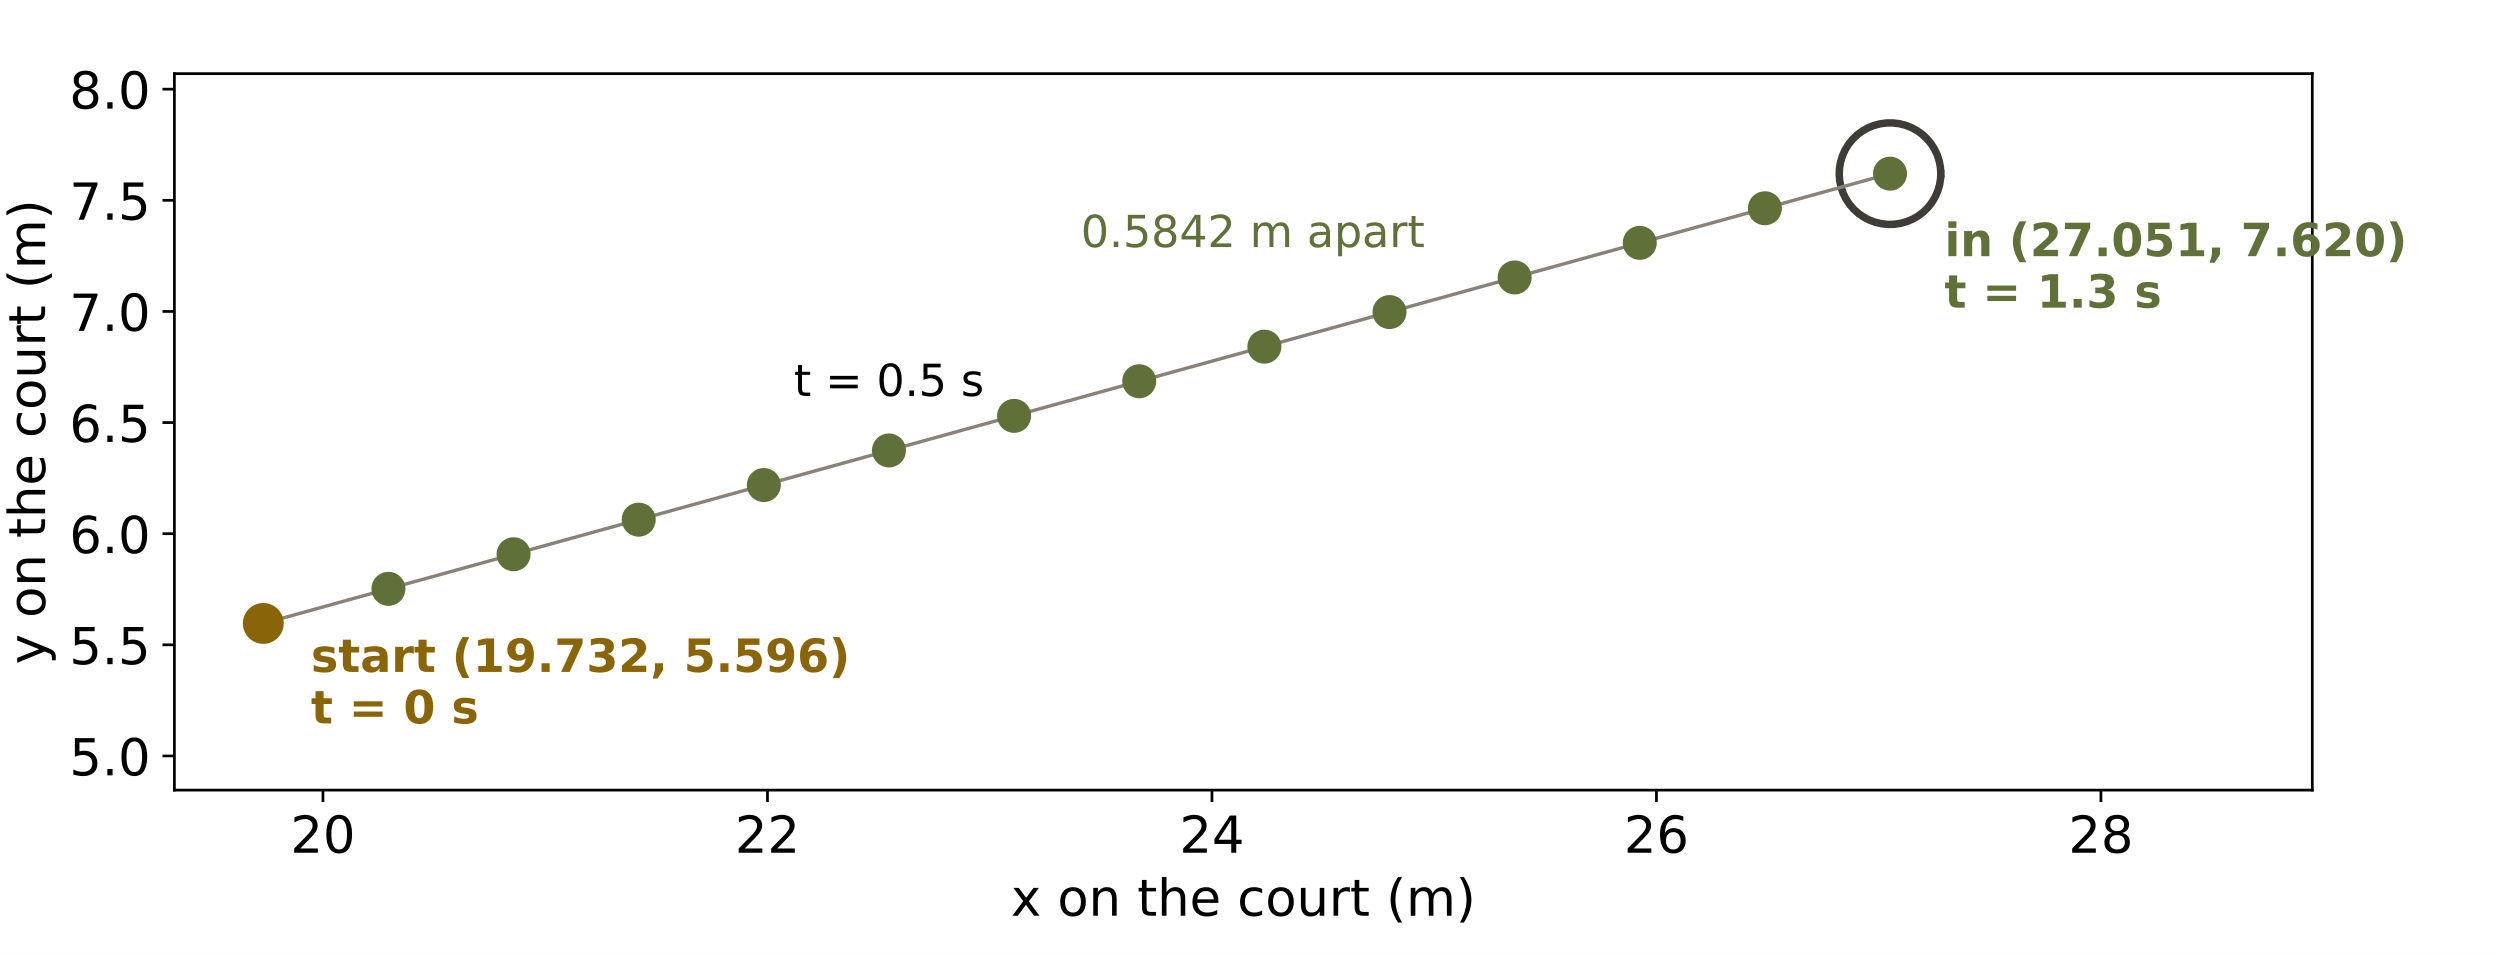
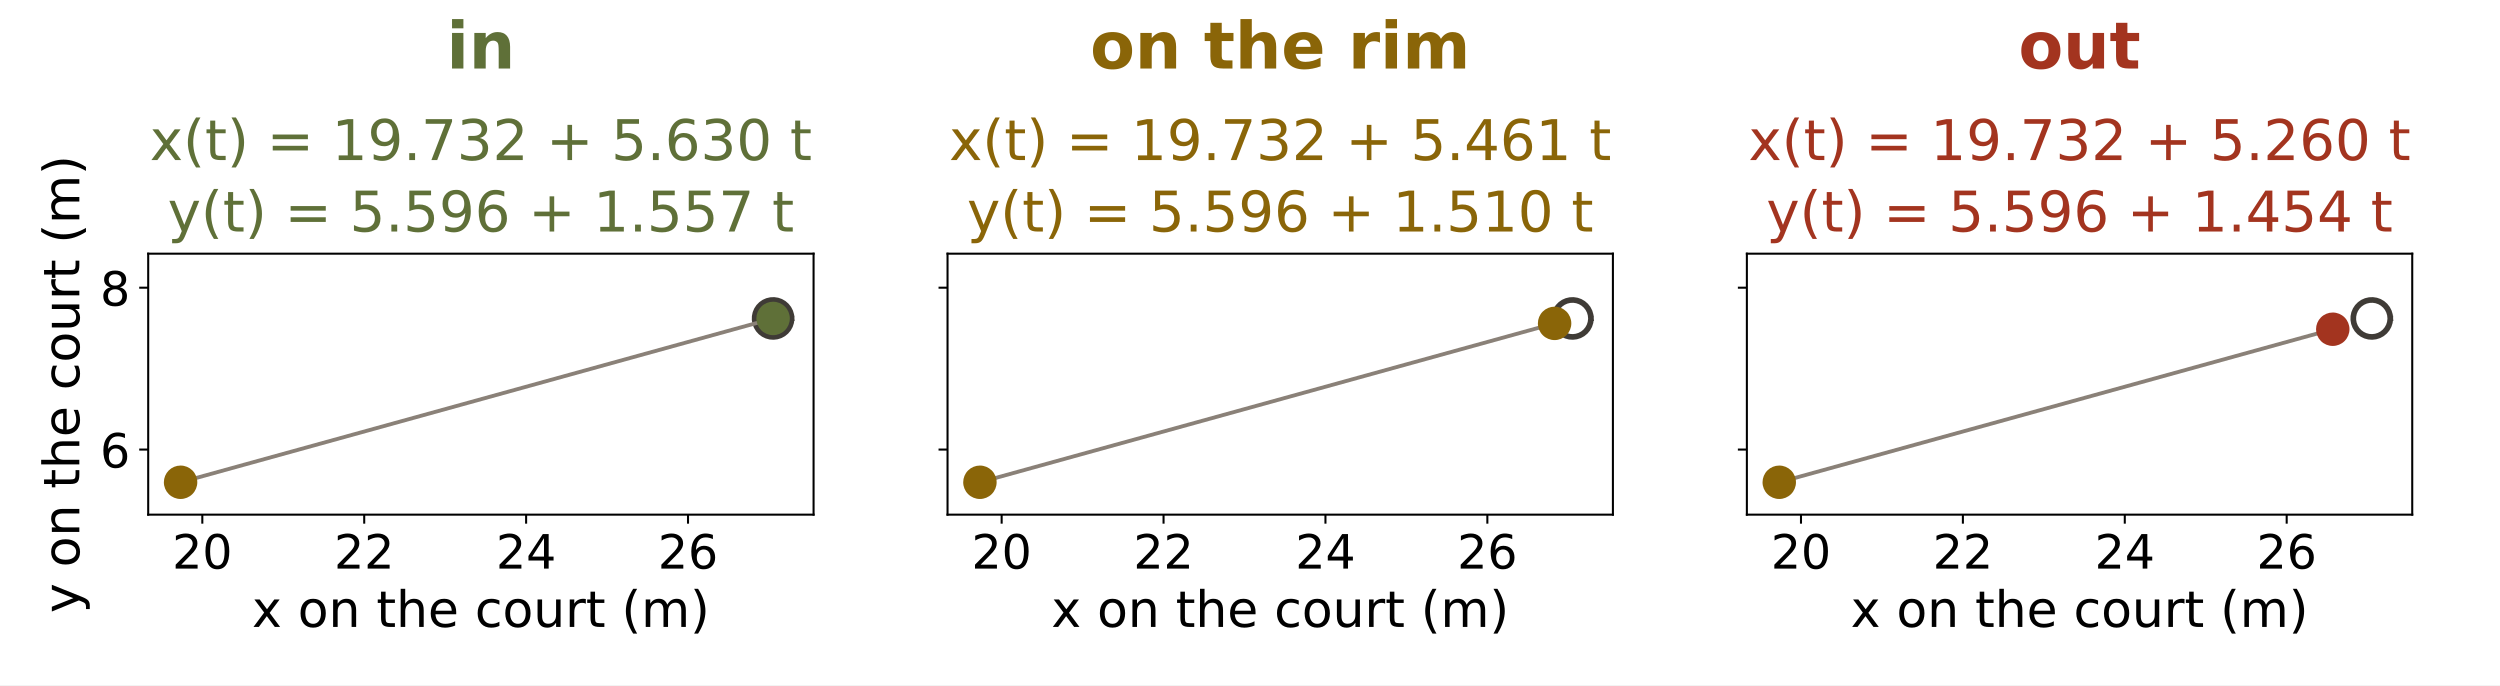
- <svg xmlns="http://www.w3.org/2000/svg" xmlns:xlink="http://www.w3.org/1999/xlink" width="734.4pt" height="280.8pt" viewBox="0 0 734.4 280.8" version="1.1">
+ <svg xmlns="http://www.w3.org/2000/svg" xmlns:xlink="http://www.w3.org/1999/xlink" width="972pt" height="266.4pt" viewBox="0 0 972 266.4" version="1.1">
  <defs>
    <style type="text/css">*{stroke-linejoin: round; stroke-linecap: butt}</style>
  </defs>
  <g id="figure_1">
    <g id="patch_1">
-       <path d="M 0 280.8  L 734.4 280.8  L 734.4 0  L 0 0  z " style="fill: #ffffff" />
+       <path d="M 0 266.4  L 972 266.4  L 972 0  L 0 0  z " style="fill: #ffffff" />
    </g>
    <g id="axes_1">
      <g id="patch_2">
-         <path d="M 51.23 232.104  L 679.258 232.104  L 679.258 21.632  L 51.23 21.632  z " style="fill: #ffffff" />
+         <path d="M 57.62 200.095  L 316.316 200.095  L 316.316 98.631  L 57.62 98.631  z " style="fill: #ffffff" />
      </g>
      <g id="matplotlib.axis_1">
        <g id="xtick_1">
          <g id="line2d_1">
            <defs>
-               <path id="m6b966c0b99" d="M 0 0  L 0 3.5  " style="stroke: #000000; stroke-width: 0.8" />
+               <path id="mcd4b593eff" d="M 0 0  L 0 3.5  " style="stroke: #000000; stroke-width: 0.8" />
            </defs>
            <g>
-               <use xlink:href="#m6b966c0b99" x="94.874" y="232.104" style="stroke: #000000; stroke-width: 0.8" />
+               <use xlink:href="#mcd4b593eff" x="78.66" y="200.095" style="stroke: #000000; stroke-width: 0.8" />
            </g>
          </g>
          <g id="text_1">
-             <text style="font: 15px 'DejaVu Sans', 'Bitstream Vera Sans', 'Computer Modern Sans Serif', 'Lucida Grande', 'Verdana', 'Geneva', 'Lucid', 'Arial', 'Helvetica', 'Avant Garde', sans-serif; text-anchor: middle" x="94.874" y="250.502" transform="rotate(-0 94.87433 250.5018)">20</text>
+             <text style="font: 18.4px 'DejaVu Sans', 'Bitstream Vera Sans', 'Computer Modern Sans Serif', 'Lucida Grande', 'Verdana', 'Geneva', 'Lucid', 'Arial', 'Helvetica', 'Avant Garde', sans-serif; text-anchor: middle" x="78.66" y="221.076" transform="rotate(-0 78.65997 221.0757)">20</text>
          </g>
        </g>
        <g id="xtick_2">
          <g id="line2d_2">
            <g>
-               <use xlink:href="#m6b966c0b99" x="225.448" y="232.104" style="stroke: #000000; stroke-width: 0.8" />
+               <use xlink:href="#mcd4b593eff" x="141.607" y="200.095" style="stroke: #000000; stroke-width: 0.8" />
            </g>
          </g>
          <g id="text_2">
-             <text style="font: 15px 'DejaVu Sans', 'Bitstream Vera Sans', 'Computer Modern Sans Serif', 'Lucida Grande', 'Verdana', 'Geneva', 'Lucid', 'Arial', 'Helvetica', 'Avant Garde', sans-serif; text-anchor: middle" x="225.448" y="250.502" transform="rotate(-0 225.4483 250.5018)">22</text>
+             <text style="font: 18.4px 'DejaVu Sans', 'Bitstream Vera Sans', 'Computer Modern Sans Serif', 'Lucida Grande', 'Verdana', 'Geneva', 'Lucid', 'Arial', 'Helvetica', 'Avant Garde', sans-serif; text-anchor: middle" x="141.607" y="221.076" transform="rotate(-0 141.6068 221.0757)">22</text>
          </g>
        </g>
        <g id="xtick_3">
          <g id="line2d_3">
            <g>
-               <use xlink:href="#m6b966c0b99" x="356.022" y="232.104" style="stroke: #000000; stroke-width: 0.8" />
+               <use xlink:href="#mcd4b593eff" x="204.554" y="200.095" style="stroke: #000000; stroke-width: 0.8" />
            </g>
          </g>
          <g id="text_3">
-             <text style="font: 15px 'DejaVu Sans', 'Bitstream Vera Sans', 'Computer Modern Sans Serif', 'Lucida Grande', 'Verdana', 'Geneva', 'Lucid', 'Arial', 'Helvetica', 'Avant Garde', sans-serif; text-anchor: middle" x="356.022" y="250.502" transform="rotate(-0 356.0222 250.5018)">24</text>
+             <text style="font: 18.4px 'DejaVu Sans', 'Bitstream Vera Sans', 'Computer Modern Sans Serif', 'Lucida Grande', 'Verdana', 'Geneva', 'Lucid', 'Arial', 'Helvetica', 'Avant Garde', sans-serif; text-anchor: middle" x="204.554" y="221.076" transform="rotate(-0 204.5536 221.0757)">24</text>
          </g>
        </g>
        <g id="xtick_4">
          <g id="line2d_4">
            <g>
-               <use xlink:href="#m6b966c0b99" x="486.596" y="232.104" style="stroke: #000000; stroke-width: 0.8" />
+               <use xlink:href="#mcd4b593eff" x="267.5" y="200.095" style="stroke: #000000; stroke-width: 0.8" />
            </g>
          </g>
          <g id="text_4">
-             <text style="font: 15px 'DejaVu Sans', 'Bitstream Vera Sans', 'Computer Modern Sans Serif', 'Lucida Grande', 'Verdana', 'Geneva', 'Lucid', 'Arial', 'Helvetica', 'Avant Garde', sans-serif; text-anchor: middle" x="486.596" y="250.502" transform="rotate(-0 486.5961 250.5018)">26</text>
-           </g>
-         </g>
-         <g id="xtick_5">
-           <g id="line2d_5">
-             <g>
-               <use xlink:href="#m6b966c0b99" x="617.17" y="232.104" style="stroke: #000000; stroke-width: 0.8" />
-             </g>
-           </g>
-           <g id="text_5">
-             <text style="font: 15px 'DejaVu Sans', 'Bitstream Vera Sans', 'Computer Modern Sans Serif', 'Lucida Grande', 'Verdana', 'Geneva', 'Lucid', 'Arial', 'Helvetica', 'Avant Garde', sans-serif; text-anchor: middle" x="617.17" y="250.502" transform="rotate(-0 617.17 250.5018)">28</text>
-           </g>
-         </g>
-         <g id="text_6">
-           <text style="font: 15px 'DejaVu Sans', 'Bitstream Vera Sans', 'Computer Modern Sans Serif', 'Lucida Grande', 'Verdana', 'Geneva', 'Lucid', 'Arial', 'Helvetica', 'Avant Garde', sans-serif; text-anchor: middle" x="365.244" y="269.019" transform="rotate(-0 365.244 269.019)">x on the court (m)</text>
+             <text style="font: 18.4px 'DejaVu Sans', 'Bitstream Vera Sans', 'Computer Modern Sans Serif', 'Lucida Grande', 'Verdana', 'Geneva', 'Lucid', 'Arial', 'Helvetica', 'Avant Garde', sans-serif; text-anchor: middle" x="267.5" y="221.076" transform="rotate(-0 267.5004 221.0757)">26</text>
+           </g>
+         </g>
+         <g id="text_5">
+           <text style="font: 19.55px 'DejaVu Sans', 'Bitstream Vera Sans', 'Computer Modern Sans Serif', 'Lucida Grande', 'Verdana', 'Geneva', 'Lucid', 'Arial', 'Helvetica', 'Avant Garde', sans-serif; text-anchor: middle" x="186.968" y="243.757" transform="rotate(-0 186.9678 243.7573)">x on the court (m)</text>
        </g>
      </g>
      <g id="matplotlib.axis_2">
        <g id="ytick_1">
+           <g id="line2d_5">
+             <defs>
+               <path id="m4a0e1f9d7b" d="M 0 0  L -3.5 0  " style="stroke: #000000; stroke-width: 0.8" />
+             </defs>
+             <g>
+               <use xlink:href="#m4a0e1f9d7b" x="57.62" y="174.796" style="stroke: #000000; stroke-width: 0.8" />
+             </g>
+           </g>
+           <g id="text_6">
+             <text style="font: 18.4px 'DejaVu Sans', 'Bitstream Vera Sans', 'Computer Modern Sans Serif', 'Lucida Grande', 'Verdana', 'Geneva', 'Lucid', 'Arial', 'Helvetica', 'Avant Garde', sans-serif; text-anchor: end" x="50.62" y="181.787" transform="rotate(-0 50.62 181.7868)">6</text>
+           </g>
+         </g>
+         <g id="ytick_2">
          <g id="line2d_6">
-             <defs>
-               <path id="m5ec3f1a71a" d="M 0 0  L -3.5 0  " style="stroke: #000000; stroke-width: 0.8" />
-             </defs>
-             <g>
-               <use xlink:href="#m5ec3f1a71a" x="51.23" y="222.063" style="stroke: #000000; stroke-width: 0.8" />
+             <g>
+               <use xlink:href="#m4a0e1f9d7b" x="57.62" y="111.849" style="stroke: #000000; stroke-width: 0.8" />
            </g>
          </g>
          <g id="text_7">
-             <text style="font: 15px 'DejaVu Sans', 'Bitstream Vera Sans', 'Computer Modern Sans Serif', 'Lucida Grande', 'Verdana', 'Geneva', 'Lucid', 'Arial', 'Helvetica', 'Avant Garde', sans-serif; text-anchor: end" x="44.23" y="227.762" transform="rotate(-0 44.23 227.7618)">5.0</text>
-           </g>
-         </g>
-         <g id="ytick_2">
-           <g id="line2d_7">
-             <g>
-               <use xlink:href="#m5ec3f1a71a" x="51.23" y="189.42" style="stroke: #000000; stroke-width: 0.8" />
-             </g>
-           </g>
-           <g id="text_8">
-             <text style="font: 15px 'DejaVu Sans', 'Bitstream Vera Sans', 'Computer Modern Sans Serif', 'Lucida Grande', 'Verdana', 'Geneva', 'Lucid', 'Arial', 'Helvetica', 'Avant Garde', sans-serif; text-anchor: end" x="44.23" y="195.118" transform="rotate(-0 44.23 195.1184)">5.5</text>
-           </g>
-         </g>
+             <text style="font: 18.4px 'DejaVu Sans', 'Bitstream Vera Sans', 'Computer Modern Sans Serif', 'Lucida Grande', 'Verdana', 'Geneva', 'Lucid', 'Arial', 'Helvetica', 'Avant Garde', sans-serif; text-anchor: end" x="50.62" y="118.84" transform="rotate(-0 50.62 118.84)">8</text>
+           </g>
+         </g>
+         <g id="text_8">
+           <text style="font: 19.55px 'DejaVu Sans', 'Bitstream Vera Sans', 'Computer Modern Sans Serif', 'Lucida Grande', 'Verdana', 'Geneva', 'Lucid', 'Arial', 'Helvetica', 'Avant Garde', sans-serif; text-anchor: middle" x="30.847" y="149.363" transform="rotate(-90 30.84721 149.3626)">y on the court (m)</text>
+         </g>
+       </g>
+       <g id="line2d_7">
+         <path d="M 307.774 123.809  L 307.645 122.454  L 307.264 121.148  L 306.643 119.937  L 305.805 118.864  L 304.78 117.969  L 303.605 117.282  L 302.322 116.829  L 300.976 116.625  L 299.616 116.679  L 298.291 116.988  L 297.047 117.541  L 295.93 118.318  L 294.979 119.292  L 294.229 120.427  L 293.705 121.683  L 293.428 123.016  L 293.407 124.377  L 293.642 125.717  L 294.125 126.989  L 294.839 128.148  L 295.759 129.151  L 296.851 129.963  L 298.077 130.555  L 299.392 130.906  L 300.749 131.002  L 302.101 130.841  L 303.398 130.429  L 304.594 129.78  L 305.646 128.917  L 306.518 127.871  L 307.176 126.68  L 307.599 125.387  L 307.77 124.036  L 307.774 123.809  L 307.774 123.809  " clip-path="url(#p879165373b)" style="fill: none; stroke: #3f3b36; stroke-width: 2.2; stroke-linecap: square" />
+       </g>
+       <g id="line2d_8">
+         <path d="M 70.209 187.505  L 300.579 123.809  " clip-path="url(#p879165373b)" style="fill: none; stroke: #8a8178; stroke-width: 1.5; stroke-linecap: square" />
+       </g>
+       <g id="line2d_9">
+         <defs>
+           <path id="m09a2157b90" d="M 0 6  C 1.591 6 3.117 5.368 4.243 4.243  C 5.368 3.117 6 1.591 6 0  C 6 -1.591 5.368 -3.117 4.243 -4.243  C 3.117 -5.368 1.591 -6 0 -6  C -1.591 -6 -3.117 -5.368 -4.243 -4.243  C -5.368 -3.117 -6 -1.591 -6 0  C -6 1.591 -5.368 3.117 -4.243 4.243  C -3.117 5.368 -1.591 6 0 6  z " style="stroke: #8a6508" />
+         </defs>
+         <g clip-path="url(#p879165373b)">
+           <use xlink:href="#m09a2157b90" x="70.209" y="187.505" style="fill: #8a6508; stroke: #8a6508" />
+         </g>
+       </g>
+       <g id="line2d_10">
+         <defs>
+           <path id="mb332f12921" d="M 0 6  C 1.591 6 3.117 5.368 4.243 4.243  C 5.368 3.117 6 1.591 6 0  C 6 -1.591 5.368 -3.117 4.243 -4.243  C 3.117 -5.368 1.591 -6 0 -6  C -1.591 -6 -3.117 -5.368 -4.243 -4.243  C -5.368 -3.117 -6 -1.591 -6 0  C -6 1.591 -5.368 3.117 -4.243 4.243  C -3.117 5.368 -1.591 6 0 6  z " style="stroke: #5f7038" />
+         </defs>
+         <g clip-path="url(#p879165373b)">
+           <use xlink:href="#mb332f12921" x="300.579" y="123.809" style="fill: #5f7038; stroke: #5f7038" />
+         </g>
+       </g>
+       <g id="patch_3">
+         <path d="M 57.62 200.095  L 57.62 98.631  " style="fill: none; stroke: #000000; stroke-width: 0.8; stroke-linejoin: miter; stroke-linecap: square" />
+       </g>
+       <g id="patch_4">
+         <path d="M 316.316 200.095  L 316.316 98.631  " style="fill: none; stroke: #000000; stroke-width: 0.8; stroke-linejoin: miter; stroke-linecap: square" />
+       </g>
+       <g id="patch_5">
+         <path d="M 57.62 200.095  L 316.316 200.095  " style="fill: none; stroke: #000000; stroke-width: 0.8; stroke-linejoin: miter; stroke-linecap: square" />
+       </g>
+       <g id="patch_6">
+         <path d="M 57.62 98.631  L 316.316 98.631  " style="fill: none; stroke: #000000; stroke-width: 0.8; stroke-linejoin: miter; stroke-linecap: square" />
+       </g>
+       <g id="text_9">
+         <text style="fill: #5f7038; font: 21.85px 'DejaVu Sans', 'Bitstream Vera Sans', 'Computer Modern Sans Serif', 'Lucida Grande', 'Verdana', 'Geneva', 'Lucid', 'Arial', 'Helvetica', 'Avant Garde', sans-serif" transform="translate(58.2372 62.2402)">x(t) = 19.732 + 5.630 t</text>
+         <text style="fill: #5f7038; font: 21.85px 'DejaVu Sans', 'Bitstream Vera Sans', 'Computer Modern Sans Serif', 'Lucida Grande', 'Verdana', 'Geneva', 'Lucid', 'Arial', 'Helvetica', 'Avant Garde', sans-serif" transform="translate(65.18823 90.02793)">y(t) = 5.596 + 1.557 t</text>
+       </g>
+       <g id="text_10">
+         <text style="fill: #5f7038; font: 700 25.3px 'DejaVu Sans', 'Bitstream Vera Sans', 'Computer Modern Sans Serif', 'Lucida Grande', 'Verdana', 'Geneva', 'Lucid', 'Arial', 'Helvetica', 'Avant Garde', sans-serif; text-anchor: middle" x="186.968" y="26.631" transform="rotate(-0 186.9678 26.63061)">in</text>
+       </g>
+     </g>
+     <g id="axes_2">
+       <g id="patch_7">
+         <path d="M 368.402 200.095  L 627.098 200.095  L 627.098 98.631  L 368.402 98.631  z " style="fill: #ffffff" />
+       </g>
+       <g id="matplotlib.axis_3">
+         <g id="xtick_5">
+           <g id="line2d_11">
+             <g>
+               <use xlink:href="#mcd4b593eff" x="389.442" y="200.095" style="stroke: #000000; stroke-width: 0.8" />
+             </g>
+           </g>
+           <g id="text_11">
+             <text style="font: 18.4px 'DejaVu Sans', 'Bitstream Vera Sans', 'Computer Modern Sans Serif', 'Lucida Grande', 'Verdana', 'Geneva', 'Lucid', 'Arial', 'Helvetica', 'Avant Garde', sans-serif; text-anchor: middle" x="389.442" y="221.076" transform="rotate(-0 389.4418 221.0757)">20</text>
+           </g>
+         </g>
+         <g id="xtick_6">
+           <g id="line2d_12">
+             <g>
+               <use xlink:href="#mcd4b593eff" x="452.389" y="200.095" style="stroke: #000000; stroke-width: 0.8" />
+             </g>
+           </g>
+           <g id="text_12">
+             <text style="font: 18.4px 'DejaVu Sans', 'Bitstream Vera Sans', 'Computer Modern Sans Serif', 'Lucida Grande', 'Verdana', 'Geneva', 'Lucid', 'Arial', 'Helvetica', 'Avant Garde', sans-serif; text-anchor: middle" x="452.389" y="221.076" transform="rotate(-0 452.3887 221.0757)">22</text>
+           </g>
+         </g>
+         <g id="xtick_7">
+           <g id="line2d_13">
+             <g>
+               <use xlink:href="#mcd4b593eff" x="515.335" y="200.095" style="stroke: #000000; stroke-width: 0.8" />
+             </g>
+           </g>
+           <g id="text_13">
+             <text style="font: 18.4px 'DejaVu Sans', 'Bitstream Vera Sans', 'Computer Modern Sans Serif', 'Lucida Grande', 'Verdana', 'Geneva', 'Lucid', 'Arial', 'Helvetica', 'Avant Garde', sans-serif; text-anchor: middle" x="515.335" y="221.076" transform="rotate(-0 515.3355 221.0757)">24</text>
+           </g>
+         </g>
+         <g id="xtick_8">
+           <g id="line2d_14">
+             <g>
+               <use xlink:href="#mcd4b593eff" x="578.282" y="200.095" style="stroke: #000000; stroke-width: 0.8" />
+             </g>
+           </g>
+           <g id="text_14">
+             <text style="font: 18.4px 'DejaVu Sans', 'Bitstream Vera Sans', 'Computer Modern Sans Serif', 'Lucida Grande', 'Verdana', 'Geneva', 'Lucid', 'Arial', 'Helvetica', 'Avant Garde', sans-serif; text-anchor: middle" x="578.282" y="221.076" transform="rotate(-0 578.2823 221.0757)">26</text>
+           </g>
+         </g>
+         <g id="text_15">
+           <text style="font: 19.55px 'DejaVu Sans', 'Bitstream Vera Sans', 'Computer Modern Sans Serif', 'Lucida Grande', 'Verdana', 'Geneva', 'Lucid', 'Arial', 'Helvetica', 'Avant Garde', sans-serif; text-anchor: middle" x="497.75" y="243.757" transform="rotate(-0 497.7497 243.7573)">x on the court (m)</text>
+         </g>
+       </g>
+       <g id="matplotlib.axis_4">
        <g id="ytick_3">
-           <g id="line2d_8">
-             <g>
-               <use xlink:href="#m5ec3f1a71a" x="51.23" y="156.776" style="stroke: #000000; stroke-width: 0.8" />
-             </g>
-           </g>
-           <g id="text_9">
-             <text style="font: 15px 'DejaVu Sans', 'Bitstream Vera Sans', 'Computer Modern Sans Serif', 'Lucida Grande', 'Verdana', 'Geneva', 'Lucid', 'Arial', 'Helvetica', 'Avant Garde', sans-serif; text-anchor: end" x="44.23" y="162.475" transform="rotate(-0 44.23 162.4749)">6.0</text>
+           <g id="line2d_15">
+             <g>
+               <use xlink:href="#m4a0e1f9d7b" x="368.402" y="174.796" style="stroke: #000000; stroke-width: 0.8" />
+             </g>
          </g>
        </g>
        <g id="ytick_4">
-           <g id="line2d_9">
-             <g>
-               <use xlink:href="#m5ec3f1a71a" x="51.23" y="124.133" style="stroke: #000000; stroke-width: 0.8" />
-             </g>
-           </g>
-           <g id="text_10">
-             <text style="font: 15px 'DejaVu Sans', 'Bitstream Vera Sans', 'Computer Modern Sans Serif', 'Lucida Grande', 'Verdana', 'Geneva', 'Lucid', 'Arial', 'Helvetica', 'Avant Garde', sans-serif; text-anchor: end" x="44.23" y="129.831" transform="rotate(-0 44.23 129.8314)">6.5</text>
-           </g>
-         </g>
+           <g id="line2d_16">
+             <g>
+               <use xlink:href="#m4a0e1f9d7b" x="368.402" y="111.849" style="stroke: #000000; stroke-width: 0.8" />
+             </g>
+           </g>
+         </g>
+       </g>
+       <g id="line2d_17">
+         <path d="M 618.556 123.809  L 618.427 122.454  L 618.045 121.148  L 617.425 119.937  L 616.587 118.864  L 615.562 117.969  L 614.387 117.282  L 613.104 116.829  L 611.758 116.625  L 610.398 116.679  L 609.073 116.988  L 607.829 117.541  L 606.712 118.318  L 605.761 119.292  L 605.011 120.427  L 604.487 121.683  L 604.21 123.016  L 604.188 124.377  L 604.424 125.717  L 604.907 126.989  L 605.621 128.148  L 606.541 129.151  L 607.633 129.963  L 608.859 130.555  L 610.174 130.906  L 611.531 131.002  L 612.883 130.841  L 614.18 130.429  L 615.376 129.78  L 616.428 128.917  L 617.299 127.871  L 617.958 126.68  L 618.381 125.387  L 618.552 124.036  L 618.556 123.809  L 618.556 123.809  " clip-path="url(#p9531d82138)" style="fill: none; stroke: #3f3b36; stroke-width: 2.2; stroke-linecap: square" />
+       </g>
+       <g id="line2d_18">
+         <path d="M 380.991 187.505  L 604.426 125.727  " clip-path="url(#p9531d82138)" style="fill: none; stroke: #8a8178; stroke-width: 1.5; stroke-linecap: square" />
+       </g>
+       <g id="line2d_19">
+         <g clip-path="url(#p9531d82138)">
+           <use xlink:href="#m09a2157b90" x="380.991" y="187.505" style="fill: #8a6508; stroke: #8a6508" />
+         </g>
+       </g>
+       <g id="line2d_20">
+         <g clip-path="url(#p9531d82138)">
+           <use xlink:href="#m09a2157b90" x="604.426" y="125.727" style="fill: #8a6508; stroke: #8a6508" />
+         </g>
+       </g>
+       <g id="patch_8">
+         <path d="M 368.402 200.095  L 368.402 98.631  " style="fill: none; stroke: #000000; stroke-width: 0.8; stroke-linejoin: miter; stroke-linecap: square" />
+       </g>
+       <g id="patch_9">
+         <path d="M 627.098 200.095  L 627.098 98.631  " style="fill: none; stroke: #000000; stroke-width: 0.8; stroke-linejoin: miter; stroke-linecap: square" />
+       </g>
+       <g id="patch_10">
+         <path d="M 368.402 200.095  L 627.098 200.095  " style="fill: none; stroke: #000000; stroke-width: 0.8; stroke-linejoin: miter; stroke-linecap: square" />
+       </g>
+       <g id="patch_11">
+         <path d="M 368.402 98.631  L 627.098 98.631  " style="fill: none; stroke: #000000; stroke-width: 0.8; stroke-linejoin: miter; stroke-linecap: square" />
+       </g>
+       <g id="text_16">
+         <text style="fill: #8a6508; font: 21.85px 'DejaVu Sans', 'Bitstream Vera Sans', 'Computer Modern Sans Serif', 'Lucida Grande', 'Verdana', 'Geneva', 'Lucid', 'Arial', 'Helvetica', 'Avant Garde', sans-serif" transform="translate(369.0191 62.2402)">x(t) = 19.732 + 5.461 t</text>
+         <text style="fill: #8a6508; font: 21.85px 'DejaVu Sans', 'Bitstream Vera Sans', 'Computer Modern Sans Serif', 'Lucida Grande', 'Verdana', 'Geneva', 'Lucid', 'Arial', 'Helvetica', 'Avant Garde', sans-serif" transform="translate(375.9701 90.02793)">y(t) = 5.596 + 1.510 t</text>
+       </g>
+       <g id="text_17">
+         <text style="fill: #8a6508; font: 700 25.3px 'DejaVu Sans', 'Bitstream Vera Sans', 'Computer Modern Sans Serif', 'Lucida Grande', 'Verdana', 'Geneva', 'Lucid', 'Arial', 'Helvetica', 'Avant Garde', sans-serif; text-anchor: middle" x="497.75" y="26.631" transform="rotate(-0 497.7497 26.63061)">on the rim</text>
+       </g>
+     </g>
+     <g id="axes_3">
+       <g id="patch_12">
+         <path d="M 679.184 200.095  L 937.879 200.095  L 937.879 98.631  L 679.184 98.631  z " style="fill: #ffffff" />
+       </g>
+       <g id="matplotlib.axis_5">
+         <g id="xtick_9">
+           <g id="line2d_21">
+             <g>
+               <use xlink:href="#mcd4b593eff" x="700.224" y="200.095" style="stroke: #000000; stroke-width: 0.8" />
+             </g>
+           </g>
+           <g id="text_18">
+             <text style="font: 18.4px 'DejaVu Sans', 'Bitstream Vera Sans', 'Computer Modern Sans Serif', 'Lucida Grande', 'Verdana', 'Geneva', 'Lucid', 'Arial', 'Helvetica', 'Avant Garde', sans-serif; text-anchor: middle" x="700.224" y="221.076" transform="rotate(-0 700.2237 221.0757)">20</text>
+           </g>
+         </g>
+         <g id="xtick_10">
+           <g id="line2d_22">
+             <g>
+               <use xlink:href="#mcd4b593eff" x="763.171" y="200.095" style="stroke: #000000; stroke-width: 0.8" />
+             </g>
+           </g>
+           <g id="text_19">
+             <text style="font: 18.4px 'DejaVu Sans', 'Bitstream Vera Sans', 'Computer Modern Sans Serif', 'Lucida Grande', 'Verdana', 'Geneva', 'Lucid', 'Arial', 'Helvetica', 'Avant Garde', sans-serif; text-anchor: middle" x="763.171" y="221.076" transform="rotate(-0 763.1705 221.0757)">22</text>
+           </g>
+         </g>
+         <g id="xtick_11">
+           <g id="line2d_23">
+             <g>
+               <use xlink:href="#mcd4b593eff" x="826.117" y="200.095" style="stroke: #000000; stroke-width: 0.8" />
+             </g>
+           </g>
+           <g id="text_20">
+             <text style="font: 18.4px 'DejaVu Sans', 'Bitstream Vera Sans', 'Computer Modern Sans Serif', 'Lucida Grande', 'Verdana', 'Geneva', 'Lucid', 'Arial', 'Helvetica', 'Avant Garde', sans-serif; text-anchor: middle" x="826.117" y="221.076" transform="rotate(-0 826.1173 221.0757)">24</text>
+           </g>
+         </g>
+         <g id="xtick_12">
+           <g id="line2d_24">
+             <g>
+               <use xlink:href="#mcd4b593eff" x="889.064" y="200.095" style="stroke: #000000; stroke-width: 0.8" />
+             </g>
+           </g>
+           <g id="text_21">
+             <text style="font: 18.4px 'DejaVu Sans', 'Bitstream Vera Sans', 'Computer Modern Sans Serif', 'Lucida Grande', 'Verdana', 'Geneva', 'Lucid', 'Arial', 'Helvetica', 'Avant Garde', sans-serif; text-anchor: middle" x="889.064" y="221.076" transform="rotate(-0 889.0642 221.0757)">26</text>
+           </g>
+         </g>
+         <g id="text_22">
+           <text style="font: 19.55px 'DejaVu Sans', 'Bitstream Vera Sans', 'Computer Modern Sans Serif', 'Lucida Grande', 'Verdana', 'Geneva', 'Lucid', 'Arial', 'Helvetica', 'Avant Garde', sans-serif; text-anchor: middle" x="808.532" y="243.757" transform="rotate(-0 808.5316 243.7573)">x on the court (m)</text>
+         </g>
+       </g>
+       <g id="matplotlib.axis_6">
        <g id="ytick_5">
-           <g id="line2d_10">
-             <g>
-               <use xlink:href="#m5ec3f1a71a" x="51.23" y="91.489" style="stroke: #000000; stroke-width: 0.8" />
-             </g>
-           </g>
-           <g id="text_11">
-             <text style="font: 15px 'DejaVu Sans', 'Bitstream Vera Sans', 'Computer Modern Sans Serif', 'Lucida Grande', 'Verdana', 'Geneva', 'Lucid', 'Arial', 'Helvetica', 'Avant Garde', sans-serif; text-anchor: end" x="44.23" y="97.188" transform="rotate(-0 44.23 97.18793)">7.0</text>
+           <g id="line2d_25">
+             <g>
+               <use xlink:href="#m4a0e1f9d7b" x="679.184" y="174.796" style="stroke: #000000; stroke-width: 0.8" />
+             </g>
          </g>
        </g>
        <g id="ytick_6">
-           <g id="line2d_11">
-             <g>
-               <use xlink:href="#m5ec3f1a71a" x="51.23" y="58.846" style="stroke: #000000; stroke-width: 0.8" />
-             </g>
-           </g>
-           <g id="text_12">
-             <text style="font: 15px 'DejaVu Sans', 'Bitstream Vera Sans', 'Computer Modern Sans Serif', 'Lucida Grande', 'Verdana', 'Geneva', 'Lucid', 'Arial', 'Helvetica', 'Avant Garde', sans-serif; text-anchor: end" x="44.23" y="64.544" transform="rotate(-0 44.23 64.54445)">7.5</text>
-           </g>
-         </g>
-         <g id="ytick_7">
-           <g id="line2d_12">
-             <g>
-               <use xlink:href="#m5ec3f1a71a" x="51.23" y="26.202" style="stroke: #000000; stroke-width: 0.8" />
-             </g>
-           </g>
-           <g id="text_13">
-             <text style="font: 15px 'DejaVu Sans', 'Bitstream Vera Sans', 'Computer Modern Sans Serif', 'Lucida Grande', 'Verdana', 'Geneva', 'Lucid', 'Arial', 'Helvetica', 'Avant Garde', sans-serif; text-anchor: end" x="44.23" y="31.901" transform="rotate(-0 44.23 31.90097)">8.0</text>
-           </g>
-         </g>
-         <g id="text_14">
-           <text style="font: 15px 'DejaVu Sans', 'Bitstream Vera Sans', 'Computer Modern Sans Serif', 'Lucida Grande', 'Verdana', 'Geneva', 'Lucid', 'Arial', 'Helvetica', 'Avant Garde', sans-serif; text-anchor: middle" x="13.256" y="126.868" transform="rotate(-90 13.25578 126.8681)">y on the court (m)</text>
-         </g>
-       </g>
-       <g id="line2d_13">
-         <path d="M 570.137 51.011  L 570.018 49.131  L 569.664 47.281  L 569.079 45.491  L 568.273 43.788  L 567.259 42.201  L 566.053 40.753  L 564.675 39.47  L 563.146 38.37  L 561.49 37.471  L 559.735 36.788  L 557.907 36.332  L 556.037 36.109  L 554.153 36.124  L 552.287 36.376  L 550.466 36.861  L 548.722 37.572  L 547.081 38.497  L 545.569 39.62  L 544.211 40.926  L 543.029 42.392  L 542.04 43.995  L 541.261 45.71  L 540.705 47.51  L 540.379 49.365  L 540.29 51.247  L 540.438 53.125  L 540.822 54.969  L 541.435 56.75  L 542.268 58.439  L 543.307 60.011  L 544.535 61.439  L 545.934 62.701  L 547.48 63.776  L 549.149 64.649  L 550.916 65.304  L 552.75 65.731  L 554.624 65.924  L 556.507 65.88  L 558.369 65.598  L 560.182 65.084  L 561.915 64.346  L 563.541 63.396  L 565.035 62.248  L 566.372 60.922  L 567.531 59.437  L 568.495 57.818  L 569.246 56.091  L 569.774 54.283  L 570.07 52.423  L 570.137 51.011  L 570.137 51.011  " clip-path="url(#p86c0ea9707)" style="fill: none; stroke: #3f3b36; stroke-width: 2.2; stroke-linecap: square" />
-       </g>
-       <g id="line2d_14">
-         <path d="M 77.345 183.139  L 555.213 51.011  " clip-path="url(#p86c0ea9707)" style="fill: none; stroke: #8a8178; stroke-linecap: square" />
-       </g>
-       <g id="line2d_15">
+           <g id="line2d_26">
+             <g>
+               <use xlink:href="#m4a0e1f9d7b" x="679.184" y="111.849" style="stroke: #000000; stroke-width: 0.8" />
+             </g>
+           </g>
+         </g>
+       </g>
+       <g id="line2d_27">
+         <path d="M 929.338 123.809  L 929.209 122.454  L 928.827 121.148  L 928.207 119.937  L 927.369 118.864  L 926.344 117.969  L 925.169 117.282  L 923.886 116.829  L 922.54 116.625  L 921.18 116.679  L 919.855 116.988  L 918.611 117.541  L 917.494 118.318  L 916.543 119.292  L 915.792 120.427  L 915.269 121.683  L 914.992 123.016  L 914.97 124.377  L 915.205 125.717  L 915.689 126.989  L 916.403 128.148  L 917.323 129.151  L 918.415 129.963  L 919.64 130.555  L 920.956 130.906  L 922.313 131.002  L 923.665 130.841  L 924.961 130.429  L 926.158 129.78  L 927.21 128.917  L 928.081 127.871  L 928.74 126.68  L 929.163 125.387  L 929.334 124.036  L 929.338 123.809  L 929.338 123.809  " clip-path="url(#p35bd002dd1)" style="fill: none; stroke: #3f3b36; stroke-width: 2.2; stroke-linecap: square" />
+       </g>
+       <g id="line2d_28">
+         <path d="M 691.773 187.505  L 906.975 128.003  " clip-path="url(#p35bd002dd1)" style="fill: none; stroke: #8a8178; stroke-width: 1.5; stroke-linecap: square" />
+       </g>
+       <g id="line2d_29">
+         <g clip-path="url(#p35bd002dd1)">
+           <use xlink:href="#m09a2157b90" x="691.773" y="187.505" style="fill: #8a6508; stroke: #8a6508" />
+         </g>
+       </g>
+       <g id="line2d_30">
        <defs>
-           <path id="m86aee5ff15" d="M 0 4.5  C 1.193 4.5 2.338 4.026 3.182 3.182  C 4.026 2.338 4.5 1.193 4.5 0  C 4.5 -1.193 4.026 -2.338 3.182 -3.182  C 2.338 -4.026 1.193 -4.5 0 -4.5  C -1.193 -4.5 -2.338 -4.026 -3.182 -3.182  C -4.026 -2.338 -4.5 -1.193 -4.5 0  C -4.5 1.193 -4.026 2.338 -3.182 3.182  C -2.338 4.026 -1.193 4.5 0 4.5  z " style="stroke: #5f7038" />
+           <path id="m46198ef729" d="M 0 6  C 1.591 6 3.117 5.368 4.243 4.243  C 5.368 3.117 6 1.591 6 0  C 6 -1.591 5.368 -3.117 4.243 -4.243  C 3.117 -5.368 1.591 -6 0 -6  C -1.591 -6 -3.117 -5.368 -4.243 -4.243  C -5.368 -3.117 -6 -1.591 -6 0  C -6 1.591 -5.368 3.117 -4.243 4.243  C -3.117 5.368 -1.591 6 0 6  z " style="stroke: #a3341f" />
        </defs>
-         <g clip-path="url(#p86c0ea9707)">
-           <use xlink:href="#m86aee5ff15" x="77.345" y="183.139" style="fill: #5f7038; stroke: #5f7038" />
-           <use xlink:href="#m86aee5ff15" x="114.104" y="172.975" style="fill: #5f7038; stroke: #5f7038" />
-           <use xlink:href="#m86aee5ff15" x="150.863" y="162.812" style="fill: #5f7038; stroke: #5f7038" />
-           <use xlink:href="#m86aee5ff15" x="187.622" y="152.648" style="fill: #5f7038; stroke: #5f7038" />
-           <use xlink:href="#m86aee5ff15" x="224.381" y="142.484" style="fill: #5f7038; stroke: #5f7038" />
-           <use xlink:href="#m86aee5ff15" x="261.14" y="132.321" style="fill: #5f7038; stroke: #5f7038" />
-           <use xlink:href="#m86aee5ff15" x="297.899" y="122.157" style="fill: #5f7038; stroke: #5f7038" />
-           <use xlink:href="#m86aee5ff15" x="334.658" y="111.993" style="fill: #5f7038; stroke: #5f7038" />
-           <use xlink:href="#m86aee5ff15" x="371.417" y="101.83" style="fill: #5f7038; stroke: #5f7038" />
-           <use xlink:href="#m86aee5ff15" x="408.176" y="91.666" style="fill: #5f7038; stroke: #5f7038" />
-           <use xlink:href="#m86aee5ff15" x="444.935" y="81.502" style="fill: #5f7038; stroke: #5f7038" />
-           <use xlink:href="#m86aee5ff15" x="481.695" y="71.339" style="fill: #5f7038; stroke: #5f7038" />
-           <use xlink:href="#m86aee5ff15" x="518.454" y="61.175" style="fill: #5f7038; stroke: #5f7038" />
-           <use xlink:href="#m86aee5ff15" x="555.213" y="51.011" style="fill: #5f7038; stroke: #5f7038" />
-         </g>
-       </g>
-       <g id="line2d_16">
-         <defs>
-           <path id="m30abc04b8d" d="M 0 5.5  C 1.459 5.5 2.858 4.92 3.889 3.889  C 4.92 2.858 5.5 1.459 5.5 0  C 5.5 -1.459 4.92 -2.858 3.889 -3.889  C 2.858 -4.92 1.459 -5.5 0 -5.5  C -1.459 -5.5 -2.858 -4.92 -3.889 -3.889  C -4.92 -2.858 -5.5 -1.459 -5.5 0  C -5.5 1.459 -4.92 2.858 -3.889 3.889  C -2.858 4.92 -1.459 5.5 0 5.5  z " style="stroke: #8a6508" />
-         </defs>
-         <g clip-path="url(#p86c0ea9707)">
-           <use xlink:href="#m30abc04b8d" x="77.345" y="183.139" style="fill: #8a6508; stroke: #8a6508" />
-         </g>
-       </g>
-       <g id="patch_3">
-         <path d="M 51.23 232.104  L 51.23 21.632  " style="fill: none; stroke: #000000; stroke-width: 0.8; stroke-linejoin: miter; stroke-linecap: square" />
-       </g>
-       <g id="patch_4">
-         <path d="M 679.258 232.104  L 679.258 21.632  " style="fill: none; stroke: #000000; stroke-width: 0.8; stroke-linejoin: miter; stroke-linecap: square" />
-       </g>
-       <g id="patch_5">
-         <path d="M 51.23 232.104  L 679.258 232.104  " style="fill: none; stroke: #000000; stroke-width: 0.8; stroke-linejoin: miter; stroke-linecap: square" />
-       </g>
-       <g id="patch_6">
-         <path d="M 51.23 21.632  L 679.258 21.632  " style="fill: none; stroke: #000000; stroke-width: 0.8; stroke-linejoin: miter; stroke-linecap: square" />
-       </g>
-       <g id="text_15">
-         <text style="fill: #8a6508; font: 700 13.5px 'DejaVu Sans', 'Bitstream Vera Sans', 'Computer Modern Sans Serif', 'Lucida Grande', 'Verdana', 'Geneva', 'Lucid', 'Arial', 'Helvetica', 'Avant Garde', sans-serif" transform="translate(91.34478 197.3968)">start (19.732, 5.596)</text>
-         <text style="fill: #8a6508; font: 700 13.5px 'DejaVu Sans', 'Bitstream Vera Sans', 'Computer Modern Sans Serif', 'Lucida Grande', 'Verdana', 'Geneva', 'Lucid', 'Arial', 'Helvetica', 'Avant Garde', sans-serif" transform="translate(91.34478 212.5139)">t = 0 s</text>
-       </g>
-       <g id="text_16">
-         <text style="font: 13px 'DejaVu Sans', 'Bitstream Vera Sans', 'Computer Modern Sans Serif', 'Lucida Grande', 'Verdana', 'Geneva', 'Lucid', 'Arial', 'Helvetica', 'Avant Garde', sans-serif; text-anchor: middle" x="261.14" y="116.321" transform="rotate(-0 261.1401 116.3206)">t = 0.5 s</text>
-       </g>
-       <g id="text_17">
-         <text style="fill: #5f7038; font: 700 13.5px 'DejaVu Sans', 'Bitstream Vera Sans', 'Computer Modern Sans Serif', 'Lucida Grande', 'Verdana', 'Geneva', 'Lucid', 'Arial', 'Helvetica', 'Avant Garde', sans-serif" transform="translate(571.2127 75.26907)">in (27.051, 7.620)</text>
-         <text style="fill: #5f7038; font: 700 13.5px 'DejaVu Sans', 'Bitstream Vera Sans', 'Computer Modern Sans Serif', 'Lucida Grande', 'Verdana', 'Geneva', 'Lucid', 'Arial', 'Helvetica', 'Avant Garde', sans-serif" transform="translate(571.2127 90.38612)">t = 1.3 s</text>
-       </g>
-       <g id="text_18">
-         <text style="fill: #5f7038; font: 13px 'DejaVu Sans', 'Bitstream Vera Sans', 'Computer Modern Sans Serif', 'Lucida Grande', 'Verdana', 'Geneva', 'Lucid', 'Arial', 'Helvetica', 'Avant Garde', sans-serif; text-anchor: end" x="418.556" y="72.584" transform="rotate(-0 418.5559 72.58404)">0.5842 m apart</text>
+         <g clip-path="url(#p35bd002dd1)">
+           <use xlink:href="#m46198ef729" x="906.975" y="128.003" style="fill: #a3341f; stroke: #a3341f" />
+         </g>
+       </g>
+       <g id="patch_13">
+         <path d="M 679.184 200.095  L 679.184 98.631  " style="fill: none; stroke: #000000; stroke-width: 0.8; stroke-linejoin: miter; stroke-linecap: square" />
+       </g>
+       <g id="patch_14">
+         <path d="M 937.879 200.095  L 937.879 98.631  " style="fill: none; stroke: #000000; stroke-width: 0.8; stroke-linejoin: miter; stroke-linecap: square" />
+       </g>
+       <g id="patch_15">
+         <path d="M 679.184 200.095  L 937.879 200.095  " style="fill: none; stroke: #000000; stroke-width: 0.8; stroke-linejoin: miter; stroke-linecap: square" />
+       </g>
+       <g id="patch_16">
+         <path d="M 679.184 98.631  L 937.879 98.631  " style="fill: none; stroke: #000000; stroke-width: 0.8; stroke-linejoin: miter; stroke-linecap: square" />
+       </g>
+       <g id="text_23">
+         <text style="fill: #a3341f; font: 21.85px 'DejaVu Sans', 'Bitstream Vera Sans', 'Computer Modern Sans Serif', 'Lucida Grande', 'Verdana', 'Geneva', 'Lucid', 'Arial', 'Helvetica', 'Avant Garde', sans-serif" transform="translate(679.8009 62.2402)">x(t) = 19.732 + 5.260 t</text>
+         <text style="fill: #a3341f; font: 21.85px 'DejaVu Sans', 'Bitstream Vera Sans', 'Computer Modern Sans Serif', 'Lucida Grande', 'Verdana', 'Geneva', 'Lucid', 'Arial', 'Helvetica', 'Avant Garde', sans-serif" transform="translate(686.752 90.02793)">y(t) = 5.596 + 1.454 t</text>
+       </g>
+       <g id="text_24">
+         <text style="fill: #a3341f; font: 700 25.3px 'DejaVu Sans', 'Bitstream Vera Sans', 'Computer Modern Sans Serif', 'Lucida Grande', 'Verdana', 'Geneva', 'Lucid', 'Arial', 'Helvetica', 'Avant Garde', sans-serif; text-anchor: middle" x="808.532" y="26.631" transform="rotate(-0 808.5316 26.63061)">out</text>
      </g>
    </g>
  </g>
  <defs>
-     <clipPath id="p86c0ea9707">
-       <rect x="51.23" y="21.632" width="628.028" height="210.472" />
+     <clipPath id="p879165373b">
+       <rect x="57.62" y="98.631" width="258.696" height="101.464" />
+     </clipPath>
+     <clipPath id="p9531d82138">
+       <rect x="368.402" y="98.631" width="258.696" height="101.464" />
+     </clipPath>
+     <clipPath id="p35bd002dd1">
+       <rect x="679.184" y="98.631" width="258.696" height="101.464" />
    </clipPath>
  </defs>
</svg>
